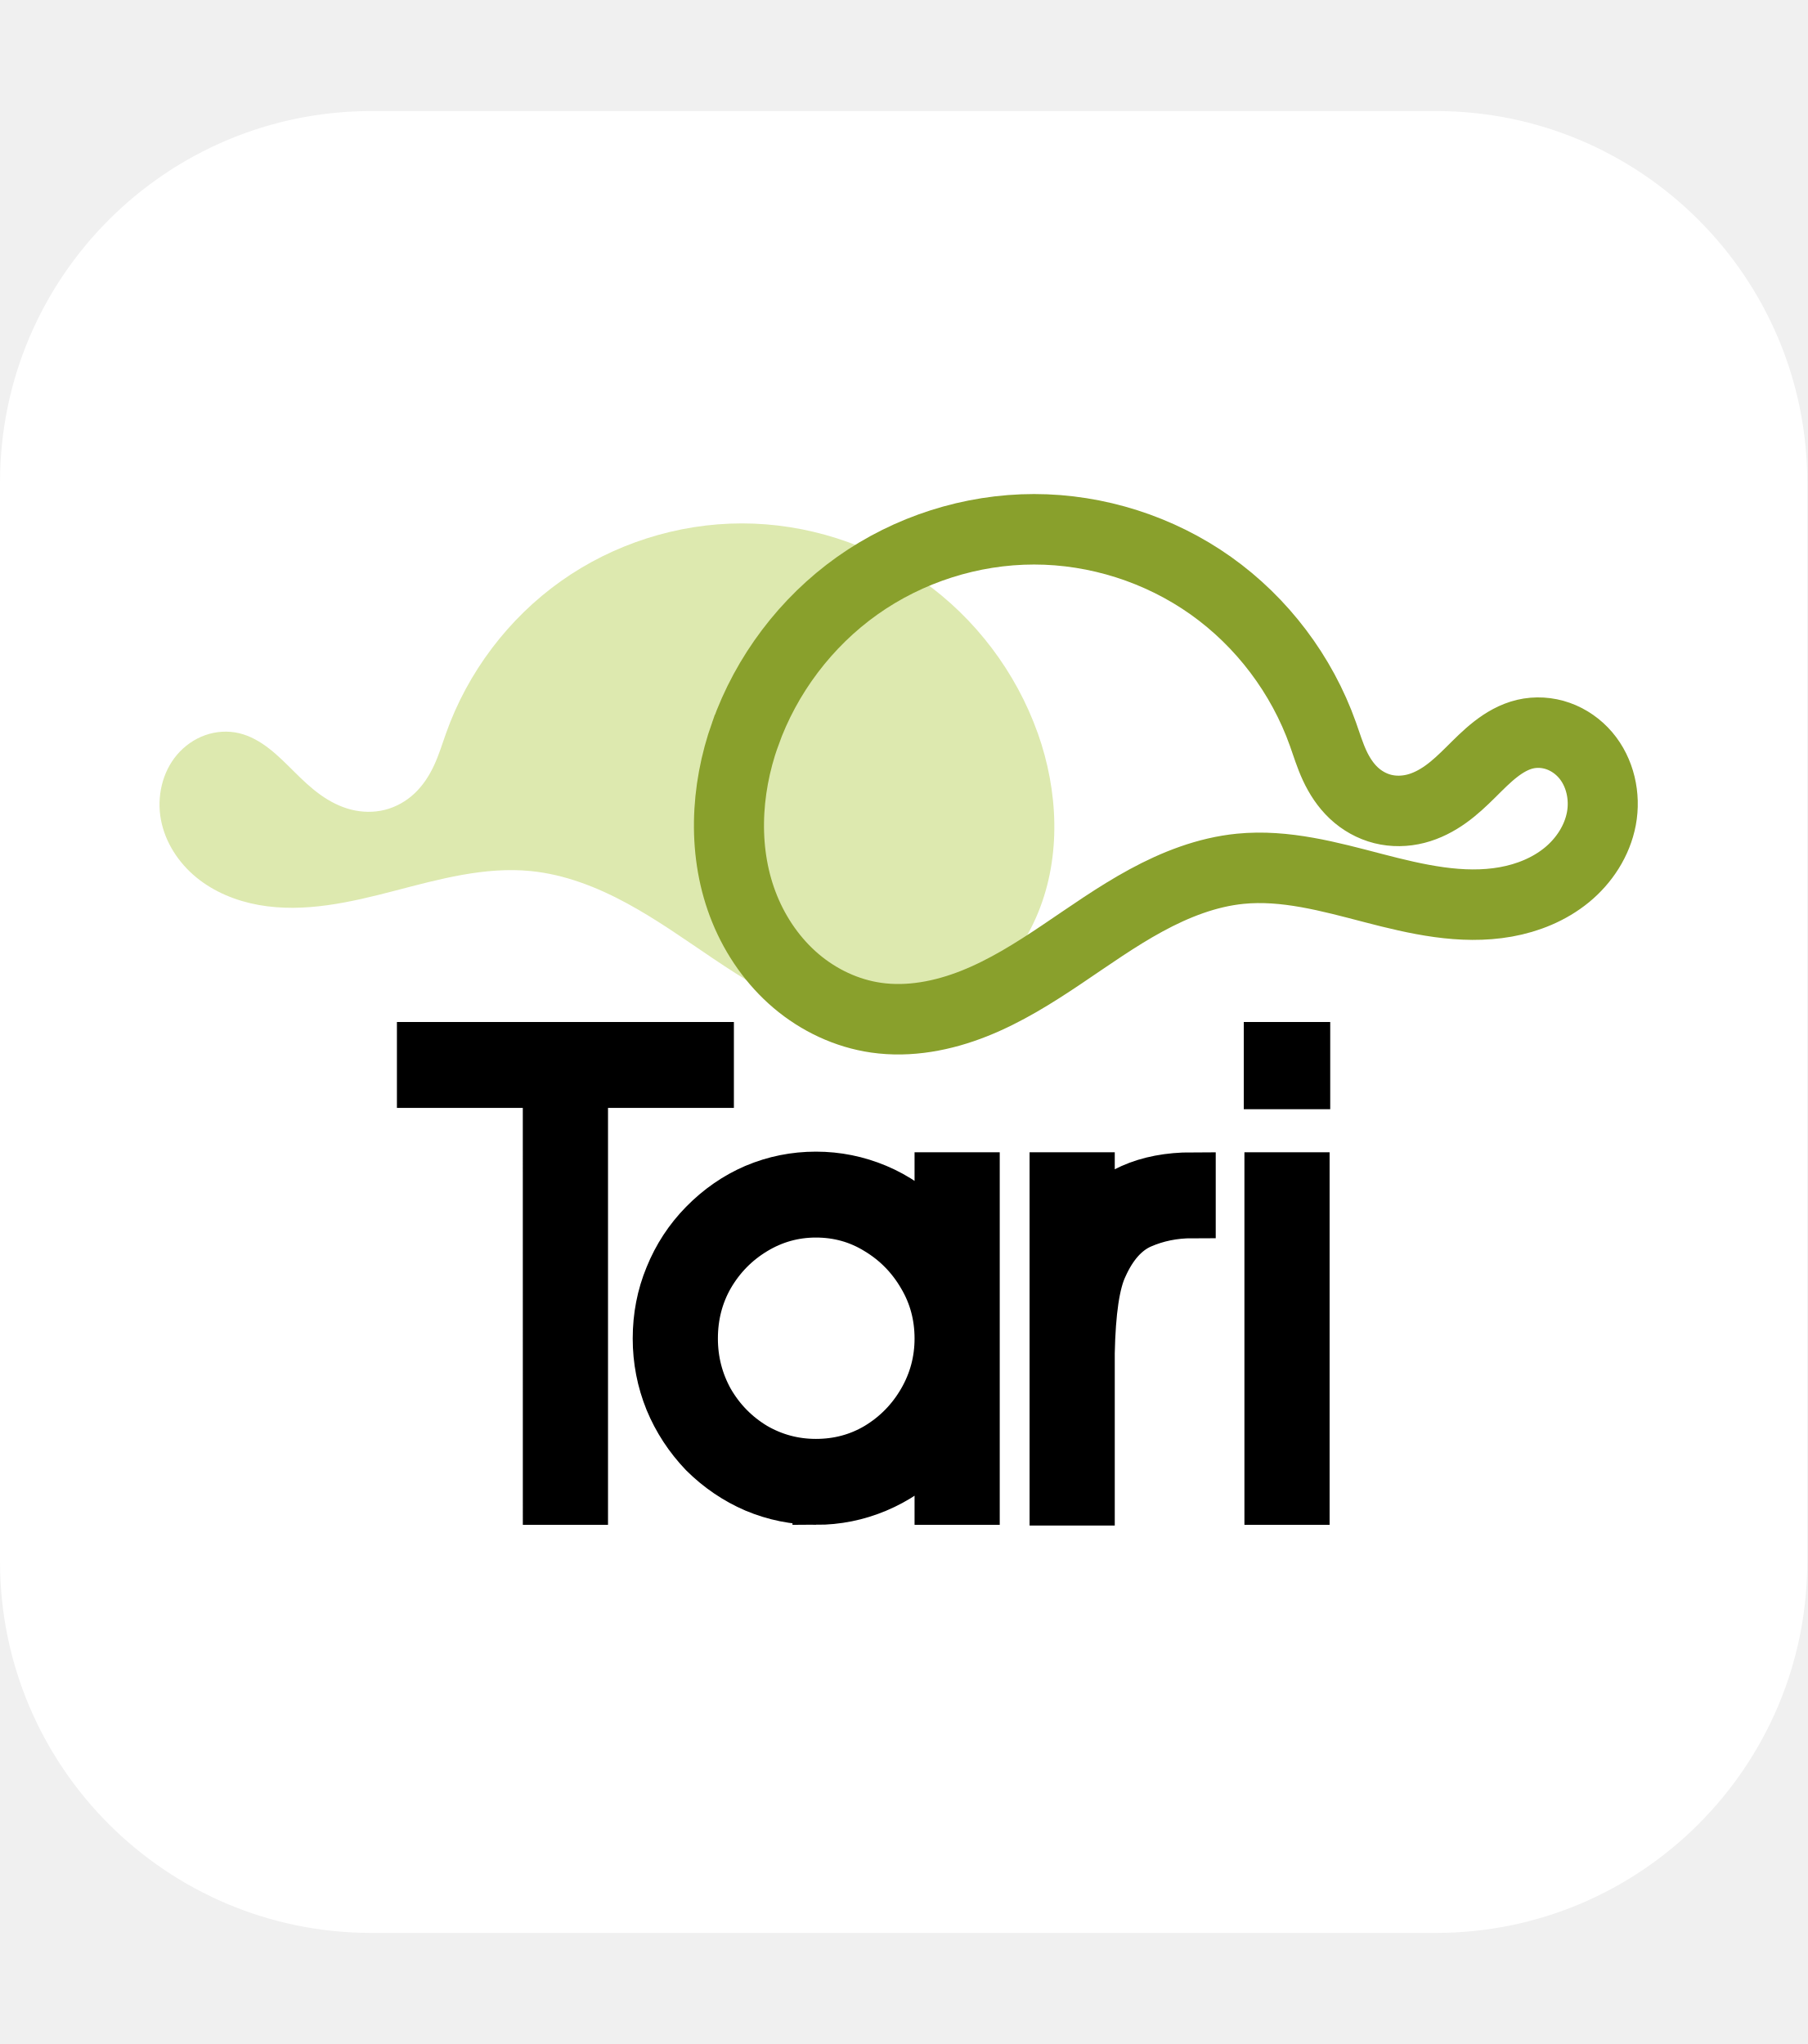
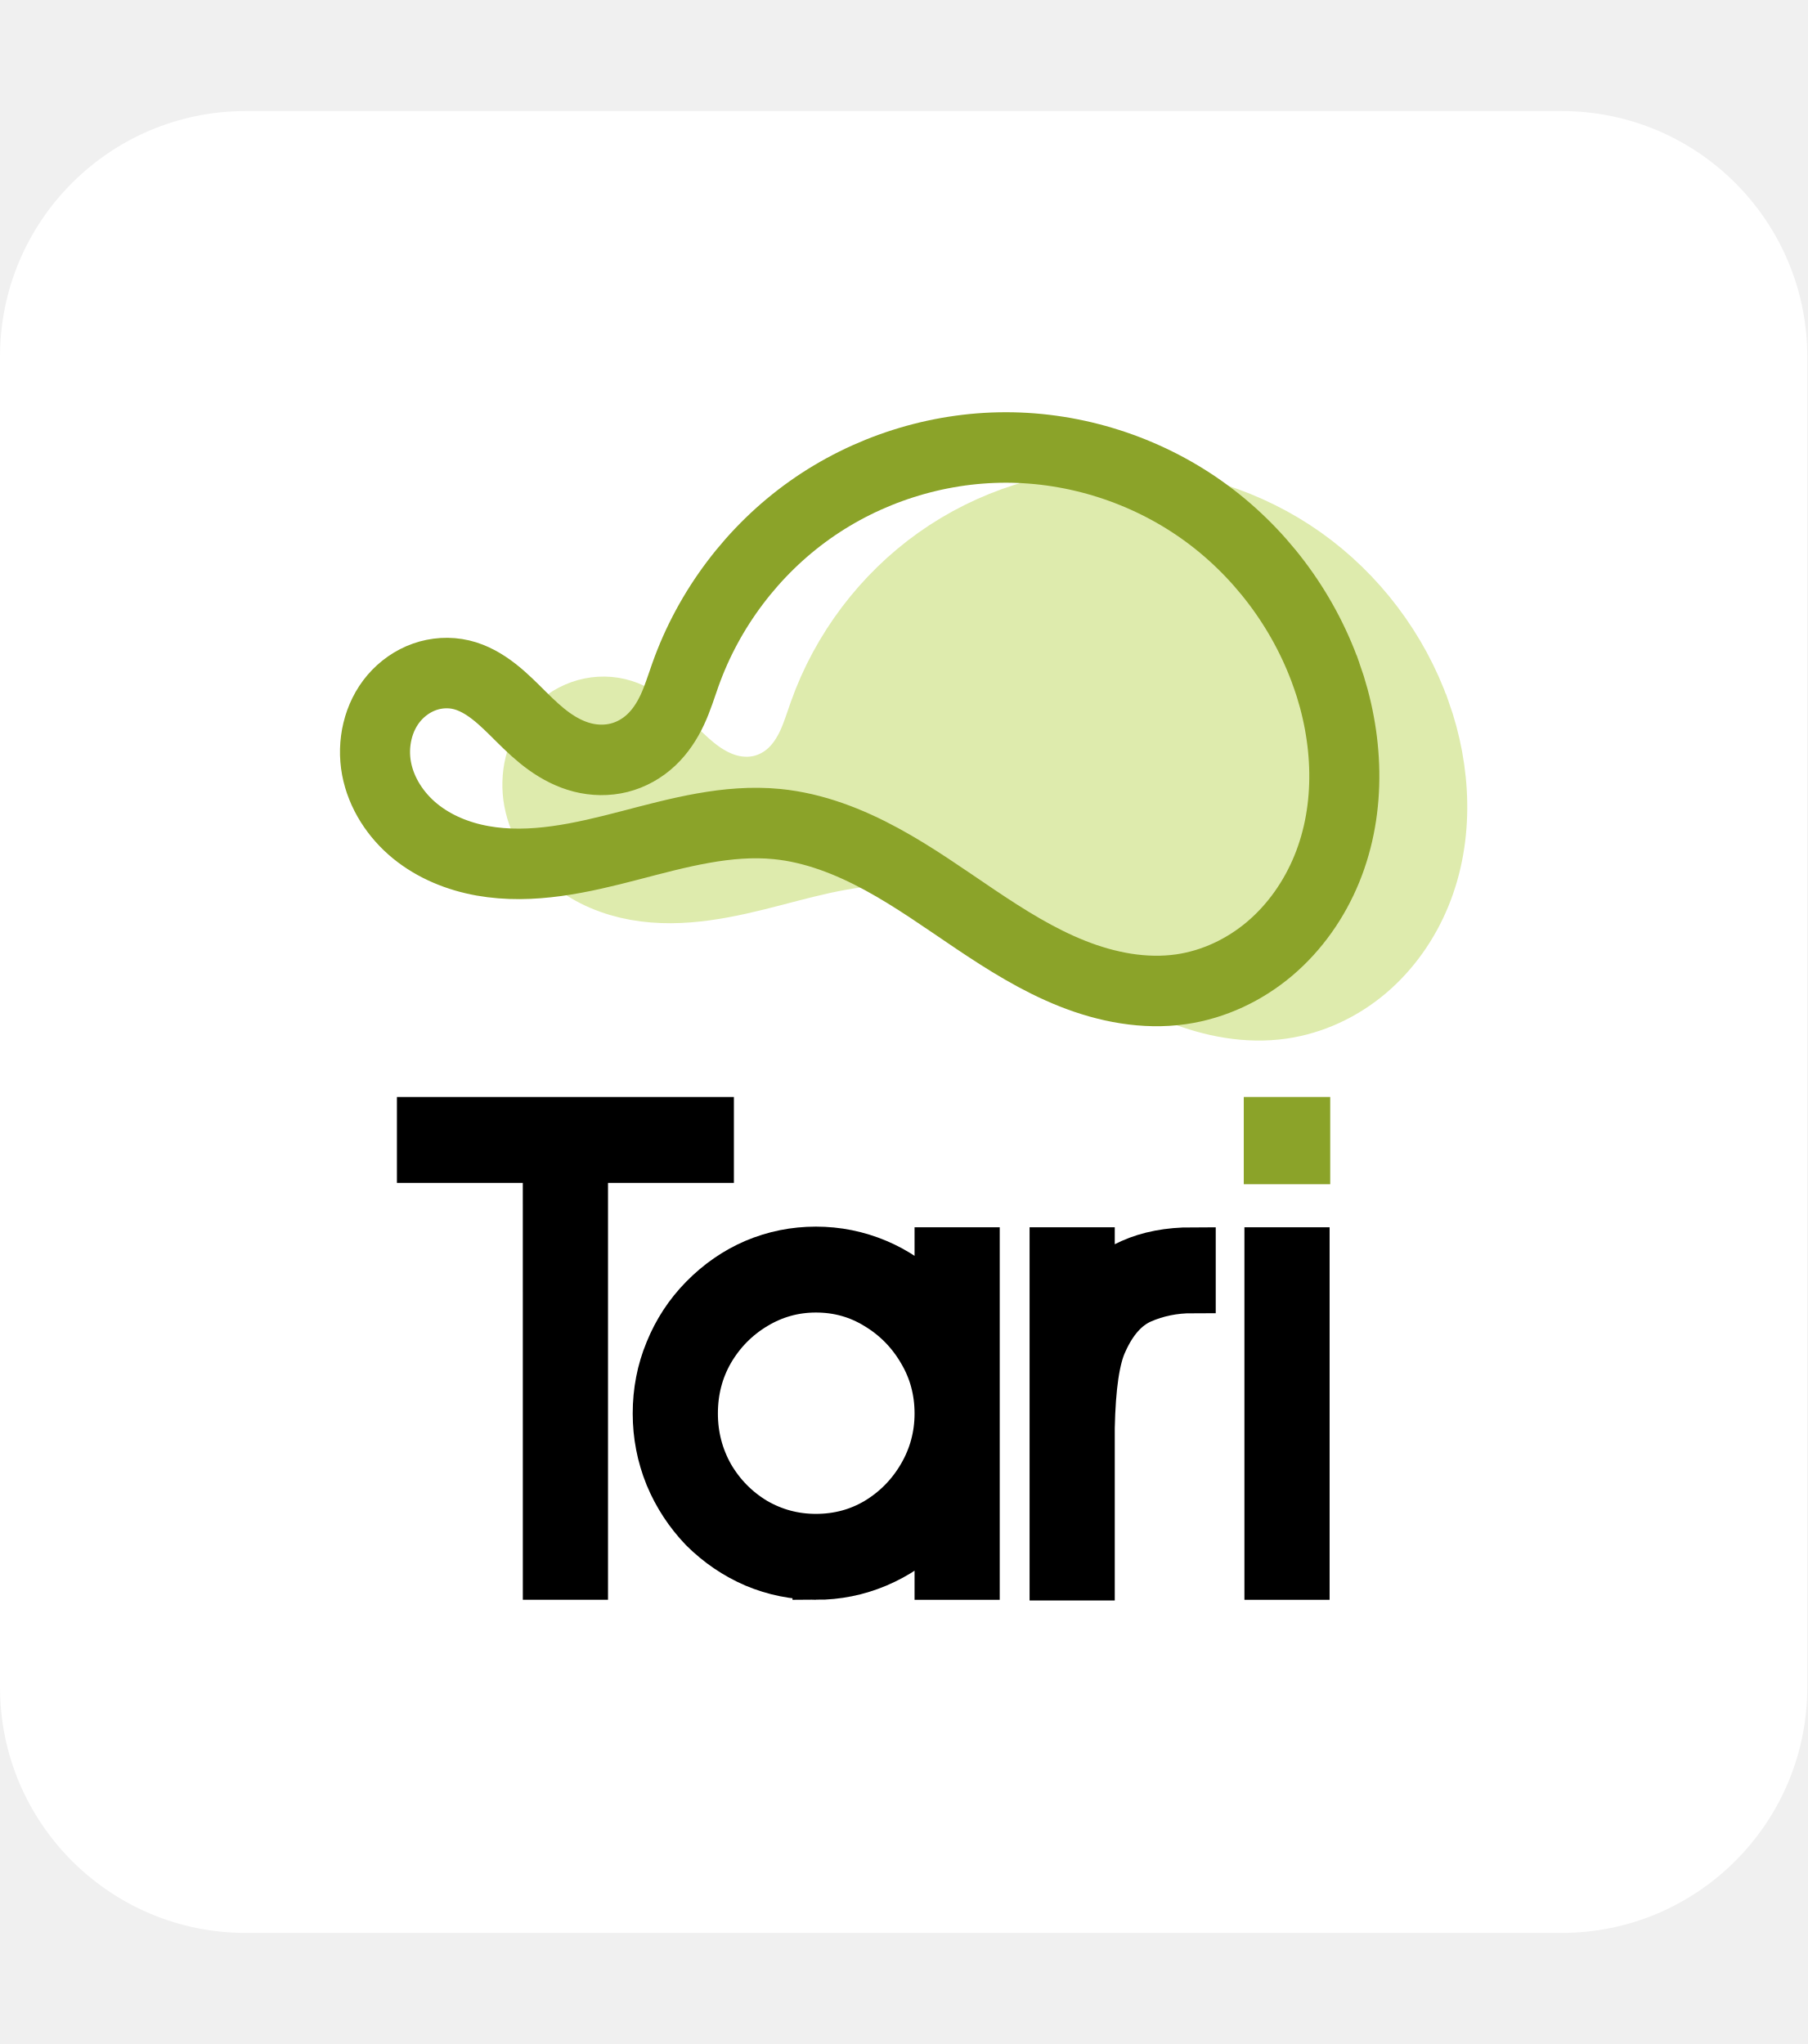
<svg xmlns="http://www.w3.org/2000/svg" width="61.232mm" height="69.263mm" viewBox="0 0 61.232 69.263" version="1.1" id="svg1">
  <defs id="defs1">
    </defs>
  <g id="layer1" transform="translate(-180.8657,-19.52385)">
-     <rect style="fill:#ffffff;stroke:none;stroke-width:1.587;stroke-linecap:round;stroke-linejoin:round;stroke-miterlimit:4.7;stroke-dasharray:none;stroke-opacity:1" id="rect2" width="61.232" height="61.736" x="180.866" y="23.287" ry="12.586" rx="12.586" />
-     <g id="g2" transform="matrix(1.289847,0,0,1.310696,-63.31437,-10.25383)" style="stroke-width:0.769">
-       <path style="fill:#dde9af;stroke:none;stroke-width:2.966;stroke-linecap:butt;stroke-linejoin:miter;stroke-dasharray:none;stroke-opacity:1" d="m 100.804,32.214 c 0.864,2.42 0.994,5.161 0.017,7.538 -0.488,1.189 -1.248,2.271 -2.23,3.099 -0.983,0.828 -2.191,1.396 -3.463,1.578 -1.433,0.206 -2.905,-0.077 -4.252,-0.609 -1.347,-0.531 -2.584,-1.304 -3.789,-2.108 -1.204,-0.804 -2.387,-1.646 -3.661,-2.334 -1.274,-0.689 -2.652,-1.225 -4.093,-1.366 -1.936,-0.189 -3.861,0.34 -5.745,0.828 -1.883,0.488 -3.843,0.941 -5.758,0.601 -0.958,-0.17 -1.89,-0.545 -2.644,-1.158 -0.755,-0.614 -1.323,-1.476 -1.503,-2.432 -0.18,-0.956 0.052,-1.999 0.686,-2.737 0.317,-0.369 0.729,-0.657 1.188,-0.819 0.459,-0.162 0.964,-0.194 1.437,-0.083 0.47,0.111 0.899,0.359 1.28,0.655 0.382,0.296 0.722,0.641 1.066,0.98 0.344,0.339 0.696,0.673 1.09,0.953 0.393,0.28 0.83,0.506 1.298,0.625 0.468,0.119 0.966,0.129 1.434,0.012 0.469,-0.117 0.903,-0.36 1.256,-0.69 0.353,-0.33 0.622,-0.741 0.827,-1.179 0.205,-0.437 0.346,-0.901 0.509,-1.356 0.915,-2.563 2.638,-4.831 4.863,-6.399 2.224,-1.568 4.94,-2.429 7.661,-2.429 2.721,0 5.437,0.861 7.661,2.429 2.224,1.568 3.948,3.836 4.863,6.399 z" id="path2" transform="matrix(0.6204961,0,0,0.6144148,154.0211,21.88325)" />
-       <path style="fill:none;stroke:#89a02c;stroke-width:3.037;stroke-linecap:butt;stroke-linejoin:miter;stroke-dasharray:none;stroke-opacity:1" d="m 100.804,32.214 c 0.864,2.42 0.994,5.161 0.017,7.538 -0.488,1.189 -1.248,2.271 -2.23,3.099 -0.983,0.828 -2.191,1.396 -3.463,1.578 -1.433,0.206 -2.905,-0.077 -4.252,-0.609 -1.347,-0.531 -2.584,-1.304 -3.789,-2.108 -1.204,-0.804 -2.387,-1.646 -3.661,-2.334 -1.274,-0.689 -2.652,-1.225 -4.093,-1.366 -1.936,-0.189 -3.861,0.34 -5.745,0.828 -1.883,0.488 -3.843,0.941 -5.758,0.601 -0.958,-0.17 -1.89,-0.545 -2.644,-1.158 -0.755,-0.614 -1.323,-1.476 -1.503,-2.432 -0.18,-0.956 0.052,-1.999 0.686,-2.737 0.317,-0.369 0.729,-0.657 1.188,-0.819 0.459,-0.162 0.964,-0.194 1.437,-0.083 0.47,0.111 0.899,0.359 1.28,0.655 0.382,0.296 0.722,0.641 1.066,0.98 0.344,0.339 0.696,0.673 1.09,0.953 0.393,0.28 0.83,0.506 1.298,0.625 0.468,0.119 0.966,0.129 1.434,0.012 0.469,-0.117 0.903,-0.36 1.256,-0.69 0.353,-0.33 0.622,-0.741 0.827,-1.179 0.205,-0.437 0.346,-0.901 0.509,-1.356 0.915,-2.563 2.638,-4.831 4.863,-6.399 2.224,-1.568 4.94,-2.429 7.661,-2.429 2.721,0 5.437,0.861 7.661,2.429 2.224,1.568 3.948,3.836 4.863,6.399 z" id="path1" transform="matrix(-0.6059134,0,0,0.599975,269.9598,22.373)" />
+     <rect style="fill:#ffffff;stroke:none;stroke-width:1.587;stroke-linecap:round;stroke-linejoin:round;stroke-miterlimit:4.7;stroke-dasharray:none;stroke-opacity:1" id="rect2" width="61.232" height="61.736" x="180.866" y="23.287" ry="8.326" rx="8.326" />
+     <g id="g2" transform="translate(0,2.540766)">
+       <g id="g1" transform="translate(-1.488962)">
+         <path style="fill:#deebad;fill-opacity:1;stroke:#deebad;stroke-width:2.966;stroke-linecap:butt;stroke-linejoin:miter;stroke-dasharray:none;stroke-opacity:1" d="m 100.804,32.214 c 0.864,2.42 0.994,5.161 0.017,7.538 -0.488,1.189 -1.248,2.271 -2.23,3.099 -0.983,0.828 -2.191,1.396 -3.463,1.578 -1.433,0.206 -2.905,-0.077 -4.252,-0.609 -1.347,-0.531 -2.584,-1.304 -3.789,-2.108 -1.204,-0.804 -2.387,-1.646 -3.661,-2.334 -1.274,-0.689 -2.652,-1.225 -4.093,-1.366 -1.936,-0.189 -3.861,0.34 -5.745,0.828 -1.883,0.488 -3.843,0.941 -5.758,0.601 -0.958,-0.17 -1.89,-0.545 -2.644,-1.158 -0.755,-0.614 -1.323,-1.476 -1.503,-2.432 -0.18,-0.956 0.052,-1.999 0.686,-2.737 0.317,-0.369 0.729,-0.657 1.188,-0.819 0.459,-0.162 0.964,-0.194 1.437,-0.083 0.47,0.111 0.899,0.359 1.28,0.655 0.382,0.296 0.722,0.641 1.066,0.98 0.344,0.339 0.696,0.673 1.09,0.953 0.393,0.28 0.83,0.506 1.298,0.625 0.468,0.119 0.966,0.129 1.434,0.012 0.469,-0.117 0.903,-0.36 1.256,-0.69 0.353,-0.33 0.622,-0.741 0.827,-1.179 0.205,-0.437 0.346,-0.901 0.509,-1.356 0.915,-2.563 2.638,-4.831 4.863,-6.399 2.224,-1.568 4.94,-2.429 7.661,-2.429 2.721,0 5.437,0.861 7.661,2.429 2.224,1.568 3.948,3.836 4.863,6.399 z" id="path2" transform="matrix(0.8003451,0,0,0.8053111,149.6412,15.21581)" />
+         <path style="fill:none;stroke:#8ba329;stroke-width:2.738;stroke-linecap:butt;stroke-linejoin:miter;stroke-dasharray:none;stroke-opacity:1" d="m 100.804,32.214 c 0.864,2.42 0.994,5.161 0.017,7.538 -0.488,1.189 -1.248,2.271 -2.23,3.099 -0.983,0.828 -2.191,1.396 -3.463,1.578 -1.433,0.206 -2.905,-0.077 -4.252,-0.609 -1.347,-0.531 -2.584,-1.304 -3.789,-2.108 -1.204,-0.804 -2.387,-1.646 -3.661,-2.334 -1.274,-0.689 -2.652,-1.225 -4.093,-1.366 -1.936,-0.189 -3.861,0.34 -5.745,0.828 -1.883,0.488 -3.843,0.941 -5.758,0.601 -0.958,-0.17 -1.89,-0.545 -2.644,-1.158 -0.755,-0.614 -1.323,-1.476 -1.503,-2.432 -0.18,-0.956 0.052,-1.999 0.686,-2.737 0.317,-0.369 0.729,-0.657 1.188,-0.819 0.459,-0.162 0.964,-0.194 1.437,-0.083 0.47,0.111 0.899,0.359 1.28,0.655 0.382,0.296 0.722,0.641 1.066,0.98 0.344,0.339 0.696,0.673 1.09,0.953 0.393,0.28 0.83,0.506 1.298,0.625 0.468,0.119 0.966,0.129 1.434,0.012 0.469,-0.117 0.903,-0.36 1.256,-0.69 0.353,-0.33 0.622,-0.741 0.827,-1.179 0.205,-0.437 0.346,-0.901 0.509,-1.356 0.915,-2.563 2.638,-4.831 4.863,-6.399 2.224,-1.568 4.94,-2.429 7.661,-2.429 2.721,0 5.437,0.861 7.661,2.429 2.224,1.568 3.948,3.836 4.863,6.399 z" id="path1" transform="matrix(0.8669783,0,0,0.8723577,139.8997,11.7468)" />
+       </g>
+       <path style="font-size:13.566px;line-height:1;font-family:Espera;-inkscape-font-specification:Espera;stroke:#000000;stroke-width:1.587;stroke-dasharray:none;stroke-opacity:1" d="m 223.821,59.364 h 1.299 v 11.037 h -1.299 z" id="path7" />
+       <path style="font-size:13.566px;line-height:1;font-family:Espera;-inkscape-font-specification:Espera;stroke:#8ba329;stroke-width:1.587;stroke-dasharray:none;stroke-opacity:1" d="m 223.799,54.949 h 1.342 v 1.369 h -1.342 z" id="path6" />
+       <path style="font-size:13.566px;line-height:1;font-family:Espera;-inkscape-font-specification:Espera;stroke:#000000;stroke-width:1.587;stroke-dasharray:none;stroke-opacity:1" d="m 216.542,59.364 h 1.299 v 1.369 c 0.375,-0.412 0.823,-0.736 1.342,-0.971 0.592,-0.265 1.285,-0.397 2.079,-0.397 v 1.324 c -0.621,0 -1.198,0.118 -1.732,0.353 -0.52,0.235 -0.938,0.706 -1.256,1.413 -0.26,0.544 -0.404,1.516 -0.433,2.914 v 5.055 h -1.299 z" id="path5" />
+       <path style="font-size:13.566px;line-height:1;font-family:Espera;-inkscape-font-specification:Espera;stroke:#000000;stroke-width:1.587;stroke-dasharray:none;stroke-opacity:1" d="m 208.509,70.4 c -0.722,0 -1.415,-0.14 -2.079,-0.419 -0.65,-0.28 -1.234,-0.677 -1.754,-1.192 -0.505,-0.53 -0.895,-1.126 -1.169,-1.788 -0.274,-0.677 -0.411,-1.383 -0.411,-2.119 0,-0.75 0.137,-1.457 0.411,-2.119 0.274,-0.677 0.664,-1.273 1.169,-1.788 0.52,-0.53 1.104,-0.934 1.754,-1.214 0.664,-0.28 1.357,-0.419 2.079,-0.419 0.722,0 1.415,0.14 2.079,0.419 0.664,0.28 1.249,0.684 1.754,1.214 l 0.303,0.309 v -1.92 h 1.299 v 11.037 h -1.299 v -1.942 l -0.303,0.331 c -0.505,0.515 -1.09,0.912 -1.754,1.192 -0.664,0.28 -1.357,0.419 -2.079,0.419 z" id="path3" />
+       <path style="font-size:13.566px;line-height:1;font-family:Espera;-inkscape-font-specification:Espera;stroke:#000000;stroke-width:1.587;stroke-dasharray:none;stroke-opacity:1;fill:#ffffff" d="m 208.509,69.076 c 0.751,0 1.436,-0.184 2.057,-0.552 0.635,-0.383 1.14,-0.898 1.516,-1.545 0.375,-0.647 0.563,-1.346 0.563,-2.097 0,-0.765 -0.188,-1.464 -0.563,-2.097 -0.375,-0.647 -0.881,-1.163 -1.516,-1.545 -0.621,-0.383 -1.306,-0.574 -2.057,-0.574 -0.736,0 -1.422,0.191 -2.057,0.574 -0.635,0.383 -1.14,0.898 -1.516,1.545 -0.361,0.633 -0.541,1.332 -0.541,2.097 0,0.75 0.18,1.449 0.541,2.097 0.375,0.647 0.881,1.163 1.516,1.545 0.635,0.368 1.321,0.552 2.057,0.552 z" id="path4" />
+       <path style="font-size:13.566px;line-height:1;font-family:Espera;-inkscape-font-specification:Espera;stroke:#000000;stroke-width:1.587;stroke-dasharray:none;stroke-opacity:1" d="m 199.372,56.273 h -4.265 V 54.949 h 9.83 v 1.324 h -4.265 v 14.127 h -1.299 z" id="text6" />
    </g>
-     <path d="m 199.372,56.273 h -4.265 V 54.949 h 9.83 v 1.324 h -4.265 v 14.127 h -1.299 z m 9.137,14.127 c -0.722,0 -1.415,-0.14 -2.079,-0.419 -0.65,-0.28 -1.234,-0.677 -1.754,-1.192 -0.505,-0.53 -0.895,-1.126 -1.169,-1.788 -0.274,-0.677 -0.411,-1.383 -0.411,-2.119 0,-0.75 0.137,-1.457 0.411,-2.119 0.274,-0.677 0.664,-1.273 1.169,-1.788 0.52,-0.53 1.104,-0.934 1.754,-1.214 0.664,-0.28 1.357,-0.419 2.079,-0.419 0.722,0 1.415,0.14 2.079,0.419 0.664,0.28 1.249,0.684 1.754,1.214 l 0.303,0.309 v -1.92 h 1.299 v 11.037 h -1.299 v -1.942 l -0.303,0.331 c -0.505,0.515 -1.09,0.912 -1.754,1.192 -0.664,0.28 -1.357,0.419 -2.079,0.419 z m 0,-1.324 c 0.751,0 1.436,-0.184 2.057,-0.552 0.635,-0.383 1.14,-0.898 1.516,-1.545 0.375,-0.647 0.563,-1.346 0.563,-2.097 0,-0.765 -0.188,-1.464 -0.563,-2.097 -0.375,-0.647 -0.881,-1.163 -1.516,-1.545 -0.621,-0.383 -1.306,-0.574 -2.057,-0.574 -0.736,0 -1.422,0.191 -2.057,0.574 -0.635,0.383 -1.14,0.898 -1.516,1.545 -0.361,0.633 -0.541,1.332 -0.541,2.097 0,0.75 0.18,1.449 0.541,2.097 0.375,0.647 0.881,1.163 1.516,1.545 0.635,0.368 1.321,0.552 2.057,0.552 z m 8.033,-9.712 h 1.299 v 1.369 c 0.375,-0.412 0.823,-0.736 1.342,-0.971 0.592,-0.265 1.285,-0.397 2.079,-0.397 v 1.324 c -0.621,0 -1.198,0.118 -1.732,0.353 -0.52,0.235 -0.938,0.706 -1.256,1.413 -0.26,0.544 -0.404,1.516 -0.433,2.914 v 5.055 h -1.299 z m 7.257,-4.415 h 1.342 v 1.369 h -1.342 z m 0.022,4.415 h 1.299 v 11.037 h -1.299 z" id="text6" style="font-size:13.566px;line-height:1;font-family:Espera;-inkscape-font-specification:Espera;stroke:#000000;stroke-width:1.587;stroke-dasharray:none;stroke-opacity:1" aria-label="Tari" />
    <text xml:space="preserve" style="font-style:normal;font-variant:normal;font-weight:normal;font-stretch:normal;font-size:7.056px;line-height:1;font-family:'Britannic Bold';-inkscape-font-specification:'Britannic Bold, ';stroke-width:0.265" x="189.313" y="69.25" id="text1">
      <tspan id="tspan1" style="font-style:normal;font-variant:normal;font-weight:normal;font-stretch:normal;font-family:'Britannic Bold';-inkscape-font-specification:'Britannic Bold, ';stroke-width:0.265" x="189.313" y="69.25" />
    </text>
    <text xml:space="preserve" style="font-weight:bold;font-size:7.056px;line-height:1;font-family:'Neutral Face';-inkscape-font-specification:'Neutral Face Bold';stroke-width:0.265" x="197.703" y="72.643" id="text2">
      <tspan id="tspan2" style="stroke-width:0.265" x="197.703" y="72.643" />
    </text>
  </g>
</svg>
